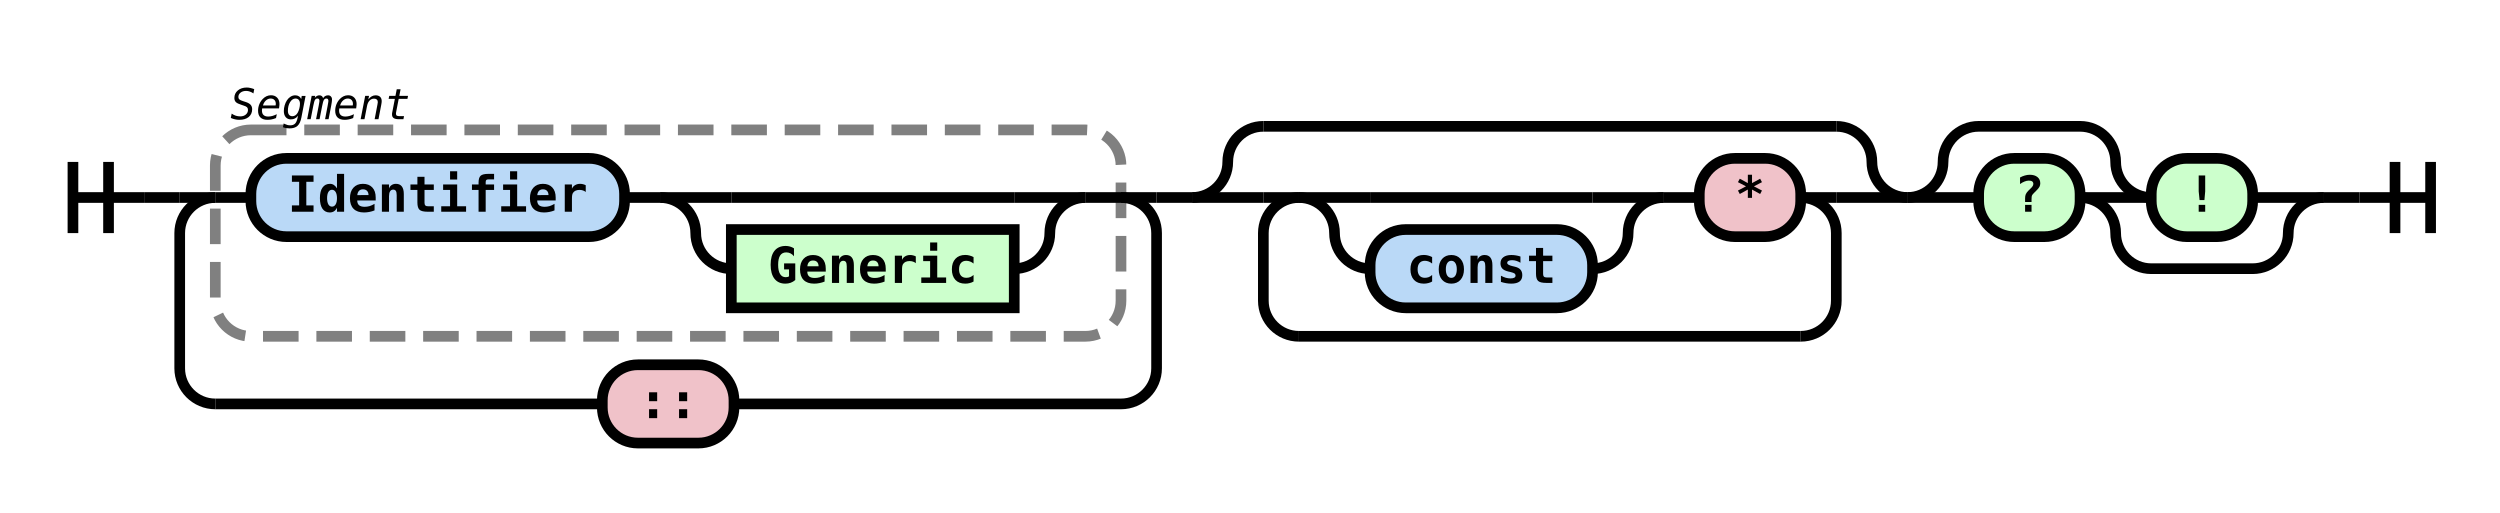
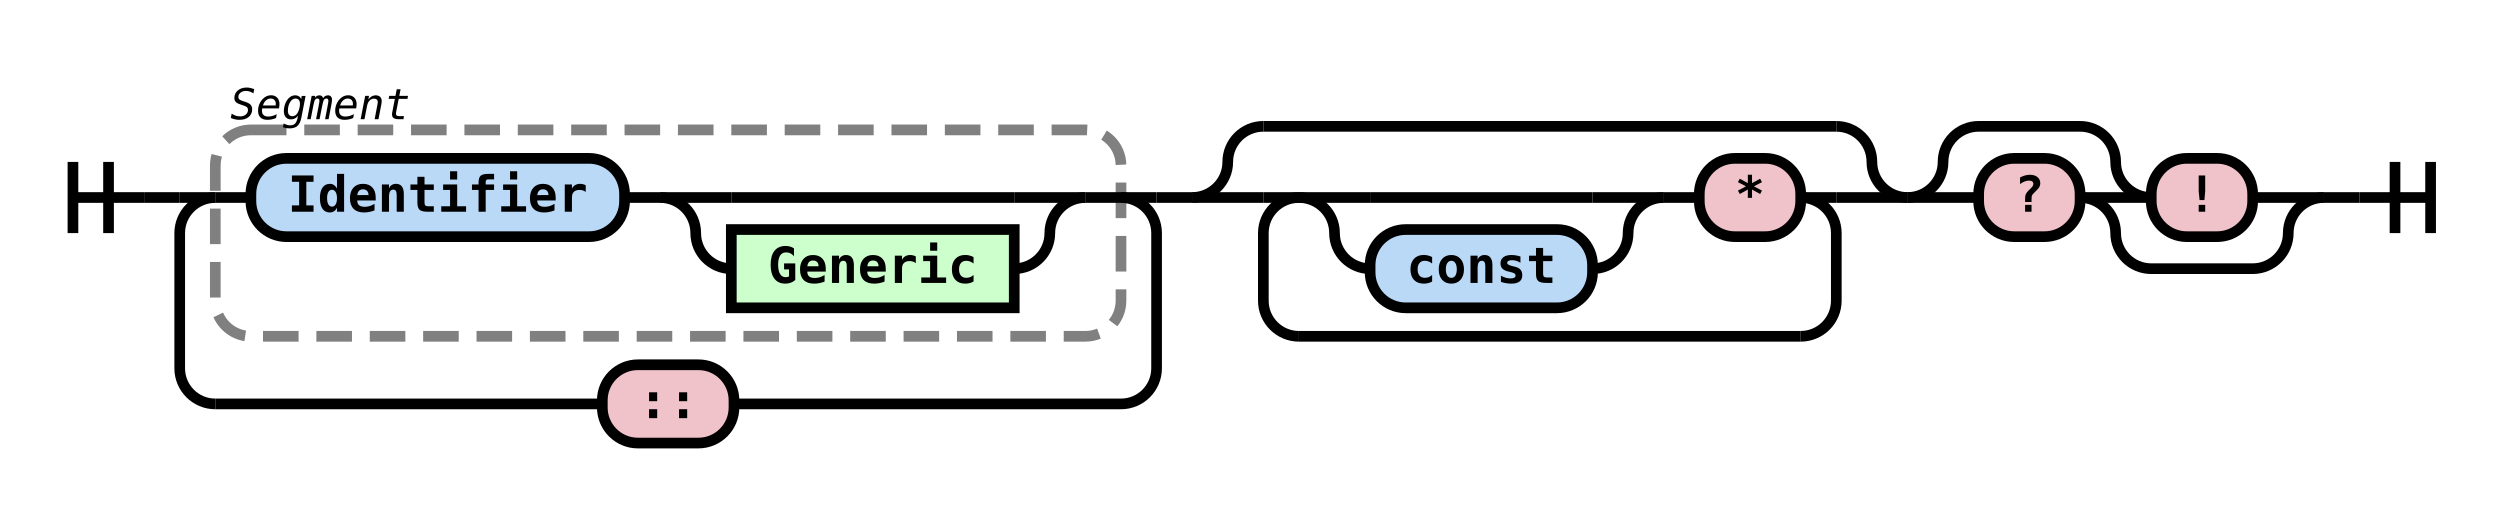
<svg xmlns="http://www.w3.org/2000/svg" class="railroad-diagram" height="144" viewBox="0 0 702.5 144" width="702.5">
  <g transform="translate(.5 .5)">
    <g>
      <path d="M20 45v20m10 -20v20m-10 -10h20" />
    </g>
    <path d="M40 55h10" />
    <g>
      <path d="M50 55h0.0" />
      <path d="M652.5 55h0.0" />
      <g>
        <path d="M50.0 55h0.0" />
        <path d="M324.5 55h0.0" />
        <path d="M50.0 55h10" />
        <g>
          <path d="M60.0 55h0.0" />
          <path d="M314.5 55h0.0" />
          <rect class="group-box" height="58" rx="10" ry="10" width="254.5" x="60" y="36" />
          <g>
            <path d="M60.0 55h10.0" />
            <path d="M304.5 55h10.0" />
            <g class="terminal identifier">
              <path d="M70.0 55h0.0" />
              <path d="M175.0 55h0.0" />
              <rect height="22" rx="10" ry="10" width="105" x="70" y="44" />
              <text x="122.5" y="59">Identifier</text>
            </g>
            <path d="M175.0 55h10" />
            <g>
              <path d="M185.0 55h0.0" />
              <path d="M304.5 55h0.0" />
              <path d="M185.0 55h20" />
              <g>
                <path d="M205.0 55h79.5" />
              </g>
              <path d="M284.5 55h20" />
              <path d="M185.0 55a10 10 0 0 1 10 10v0a10 10 0 0 0 10 10" />
              <g class="non-terminal ">
                <path d="M205.0 75h0.0" />
                <path d="M284.5 75h0.0" />
                <rect height="22" width="79.5" x="205" y="64" />
                <text x="244.75" y="79">Generic</text>
              </g>
              <path d="M284.5 75a10 10 0 0 0 10 -10v0a10 10 0 0 1 10 -10" />
            </g>
          </g>
          <g class="non-terminal ">
            <path d="M60.0 28h0.0" />
            <path d="M119.0 28h0.0" />
            <text class="comment" x="89.5" y="33">Segment</text>
          </g>
        </g>
        <path d="M314.5 55h10" />
        <path d="M60.0 55a10 10 0 0 0 -10 10v38a10 10 0 0 0 10 10" />
        <g class="terminal operator">
          <path d="M60.0 113h108.75" />
          <path d="M205.75 113h108.75" />
          <rect height="22" rx="10" ry="10" width="37" x="168.75" y="102" />
          <text x="187.25" y="117">::</text>
        </g>
        <path d="M314.5 113a10 10 0 0 0 10 -10v-38a10 10 0 0 0 -10 -10" />
      </g>
      <path d="M324.5 55h10" />
      <g>
        <path d="M334.5 55h0.0" />
        <path d="M535.5 55h0.0" />
        <path d="M334.5 55a10 10 0 0 0 10 -10v0a10 10 0 0 1 10 -10" />
        <g>
          <path d="M354.5 35h161.0" />
        </g>
        <path d="M515.5 35a10 10 0 0 1 10 10v0a10 10 0 0 0 10 10" />
        <path d="M334.5 55h20" />
        <g>
          <path d="M354.5 55h0.0" />
          <path d="M515.5 55h0.0" />
          <path d="M354.5 55h10" />
          <g>
            <path d="M364.5 55h0.0" />
            <path d="M505.5 55h0.0" />
            <g>
              <path d="M364.5 55h0.0" />
              <path d="M467.0 55h0.0" />
              <path d="M364.5 55h20" />
              <g>
                <path d="M384.5 55h62.5" />
              </g>
              <path d="M447.0 55h20" />
              <path d="M364.5 55a10 10 0 0 1 10 10v0a10 10 0 0 0 10 10" />
              <g class="terminal identifier">
                <path d="M384.5 75h0.0" />
                <path d="M447.0 75h0.0" />
                <rect height="22" rx="10" ry="10" width="62.5" x="384.5" y="64" />
                <text x="415.75" y="79">const</text>
              </g>
              <path d="M447.0 75a10 10 0 0 0 10 -10v0a10 10 0 0 1 10 -10" />
            </g>
            <path d="M467.0 55h10" />
            <g class="terminal operator">
              <path d="M477.0 55h0.0" />
              <path d="M505.5 55h0.0" />
              <rect height="22" rx="10" ry="10" width="28.5" x="477" y="44" />
              <text x="491.25" y="59">*</text>
            </g>
          </g>
          <path d="M505.5 55h10" />
          <path d="M364.5 55a10 10 0 0 0 -10 10v19a10 10 0 0 0 10 10" />
          <g>
            <path d="M364.5 94h141.0" />
          </g>
          <path d="M505.5 94a10 10 0 0 0 10 -10v-19a10 10 0 0 0 -10 -10" />
        </g>
        <path d="M515.5 55h20" />
      </g>
      <g>
        <path d="M535.5 55h0" />
        <path d="M652.5 55h0" />
        <path d="M535.5 55a10 10 0 0 0 10 -10v0a10 10 0 0 1 10 -10h28.5a10 10 0 0 1 10 10v0a10 10 0 0 0 10 10" />
        <path d="M535.5 55h20" />
-         <g class="terminal ">
+         <g class="terminal operator">
          <path d="M555.5 55h0.0" />
          <path d="M584.0 55h0.0" />
          <rect height="22" rx="10" ry="10" width="28.5" x="555.5" y="44" />
          <text x="569.75" y="59">?</text>
        </g>
        <path d="M584.0 55h20" />
-         <g class="terminal ">
+         <g class="terminal operator">
          <path d="M604.0 55h0.0" />
          <path d="M632.5 55h0.0" />
          <rect height="22" rx="10" ry="10" width="28.5" x="604" y="44" />
          <text x="618.25" y="59">!</text>
        </g>
        <path d="M632.5 55h20" />
        <path d="M584.0 55a10 10 0 0 1 10 10v0a10 10 0 0 0 10 10h28.5a10 10 0 0 0 10 -10v0a10 10 0 0 1 10 -10" />
      </g>
    </g>
    <path d="M652.5 55h10" />
    <path d="M 662.5 55 h 20 m -10 -10 v 20 m 10 -20 v 20" />
  </g>
  <style>/*  */
	svg.railroad-diagram {
		background-color:hsl(30,20%,95%);
	}
	svg.railroad-diagram path {
		stroke-width:3;
		stroke:black;
		fill:rgba(0,0,0,0);
	}
	svg.railroad-diagram text {
		font:bold 14px monospace;
		text-anchor:middle;
	}
	svg.railroad-diagram text.label{
		text-anchor:start;
	}
	svg.railroad-diagram text.comment{
		font:italic 12px monospace;
	}
	svg.railroad-diagram rect{
		stroke-width:3;
		stroke:black;
		fill:hsl(120,100%,90%);
	}
	svg.railroad-diagram rect.group-box {
		stroke: gray;
		stroke-dasharray: 10 5;
		fill: none;
	}
        svg.railroad-diagram .identifier &gt; rect {
          fill: hsl(210, 80%, 85%);
        }
        svg.railroad-diagram .literal &gt; rect {
          fill: hsl(60, 80%, 85%);
        }
        svg.railroad-diagram .operator &gt; rect {
          fill: hsl(350, 60%, 85%);
        }
        svg.railroad-diagram .separator &gt; rect {
          fill: hsl(30, 70%, 85%);
        }

/*  */
</style>
</svg>
